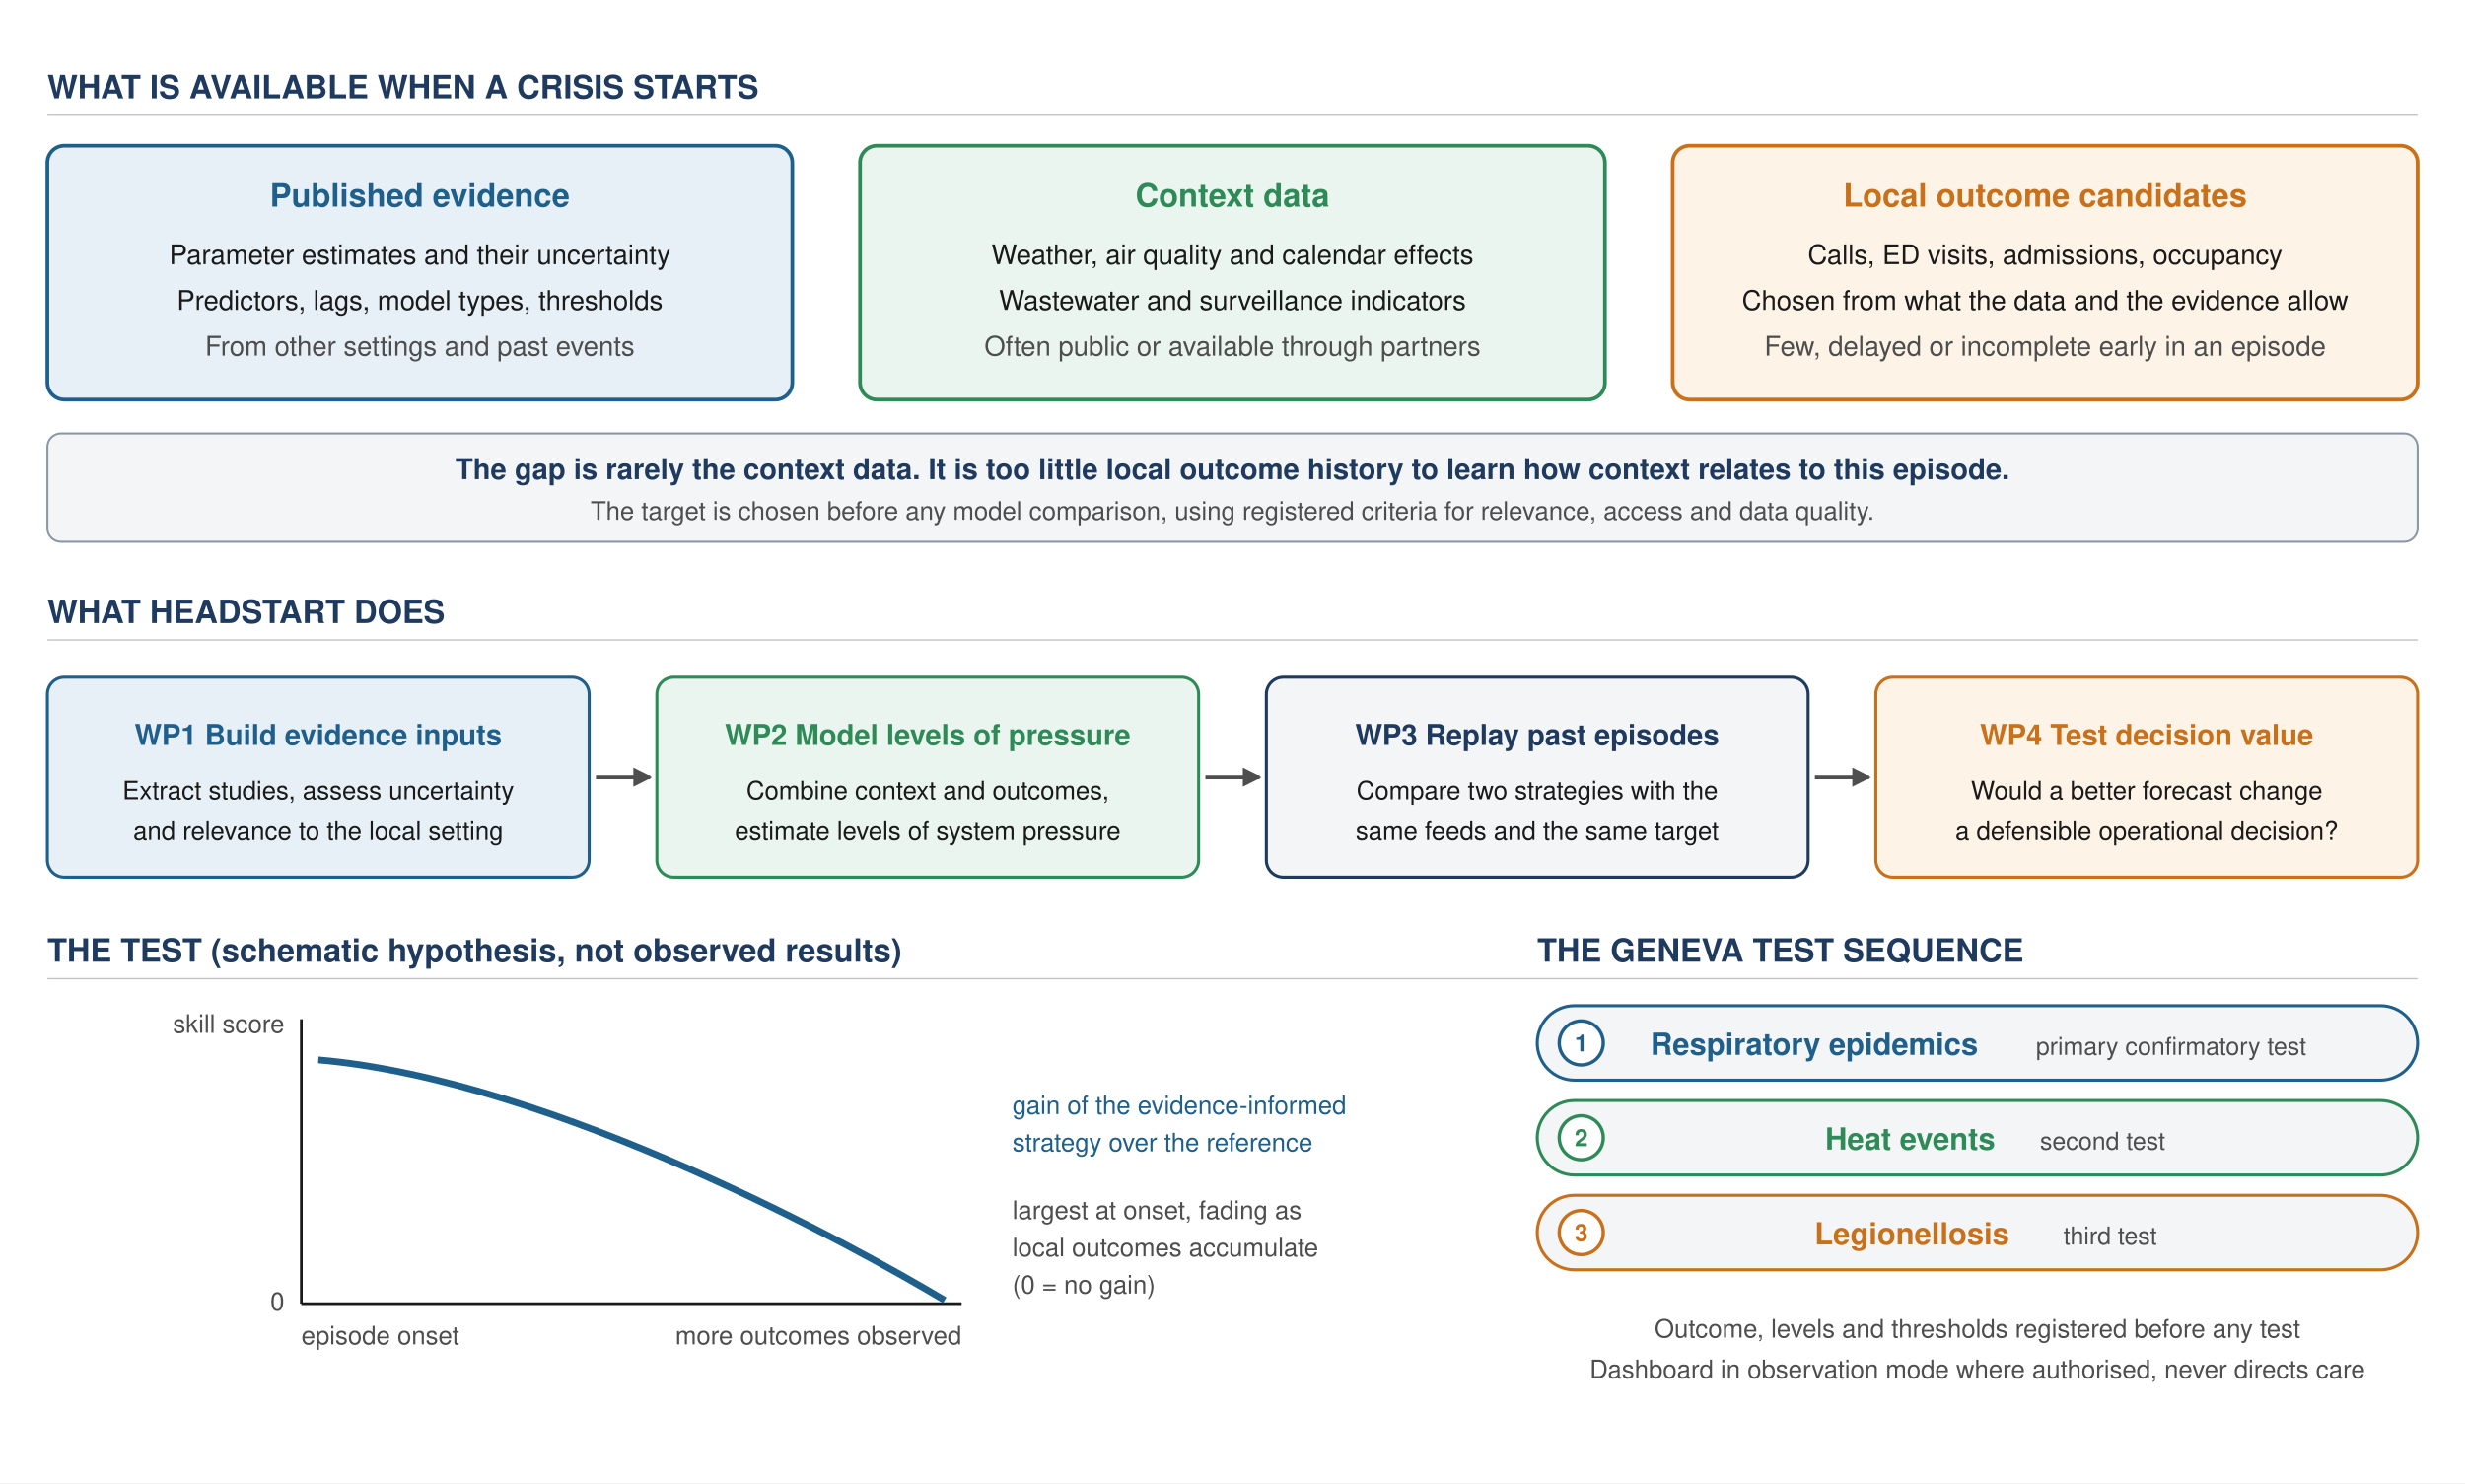
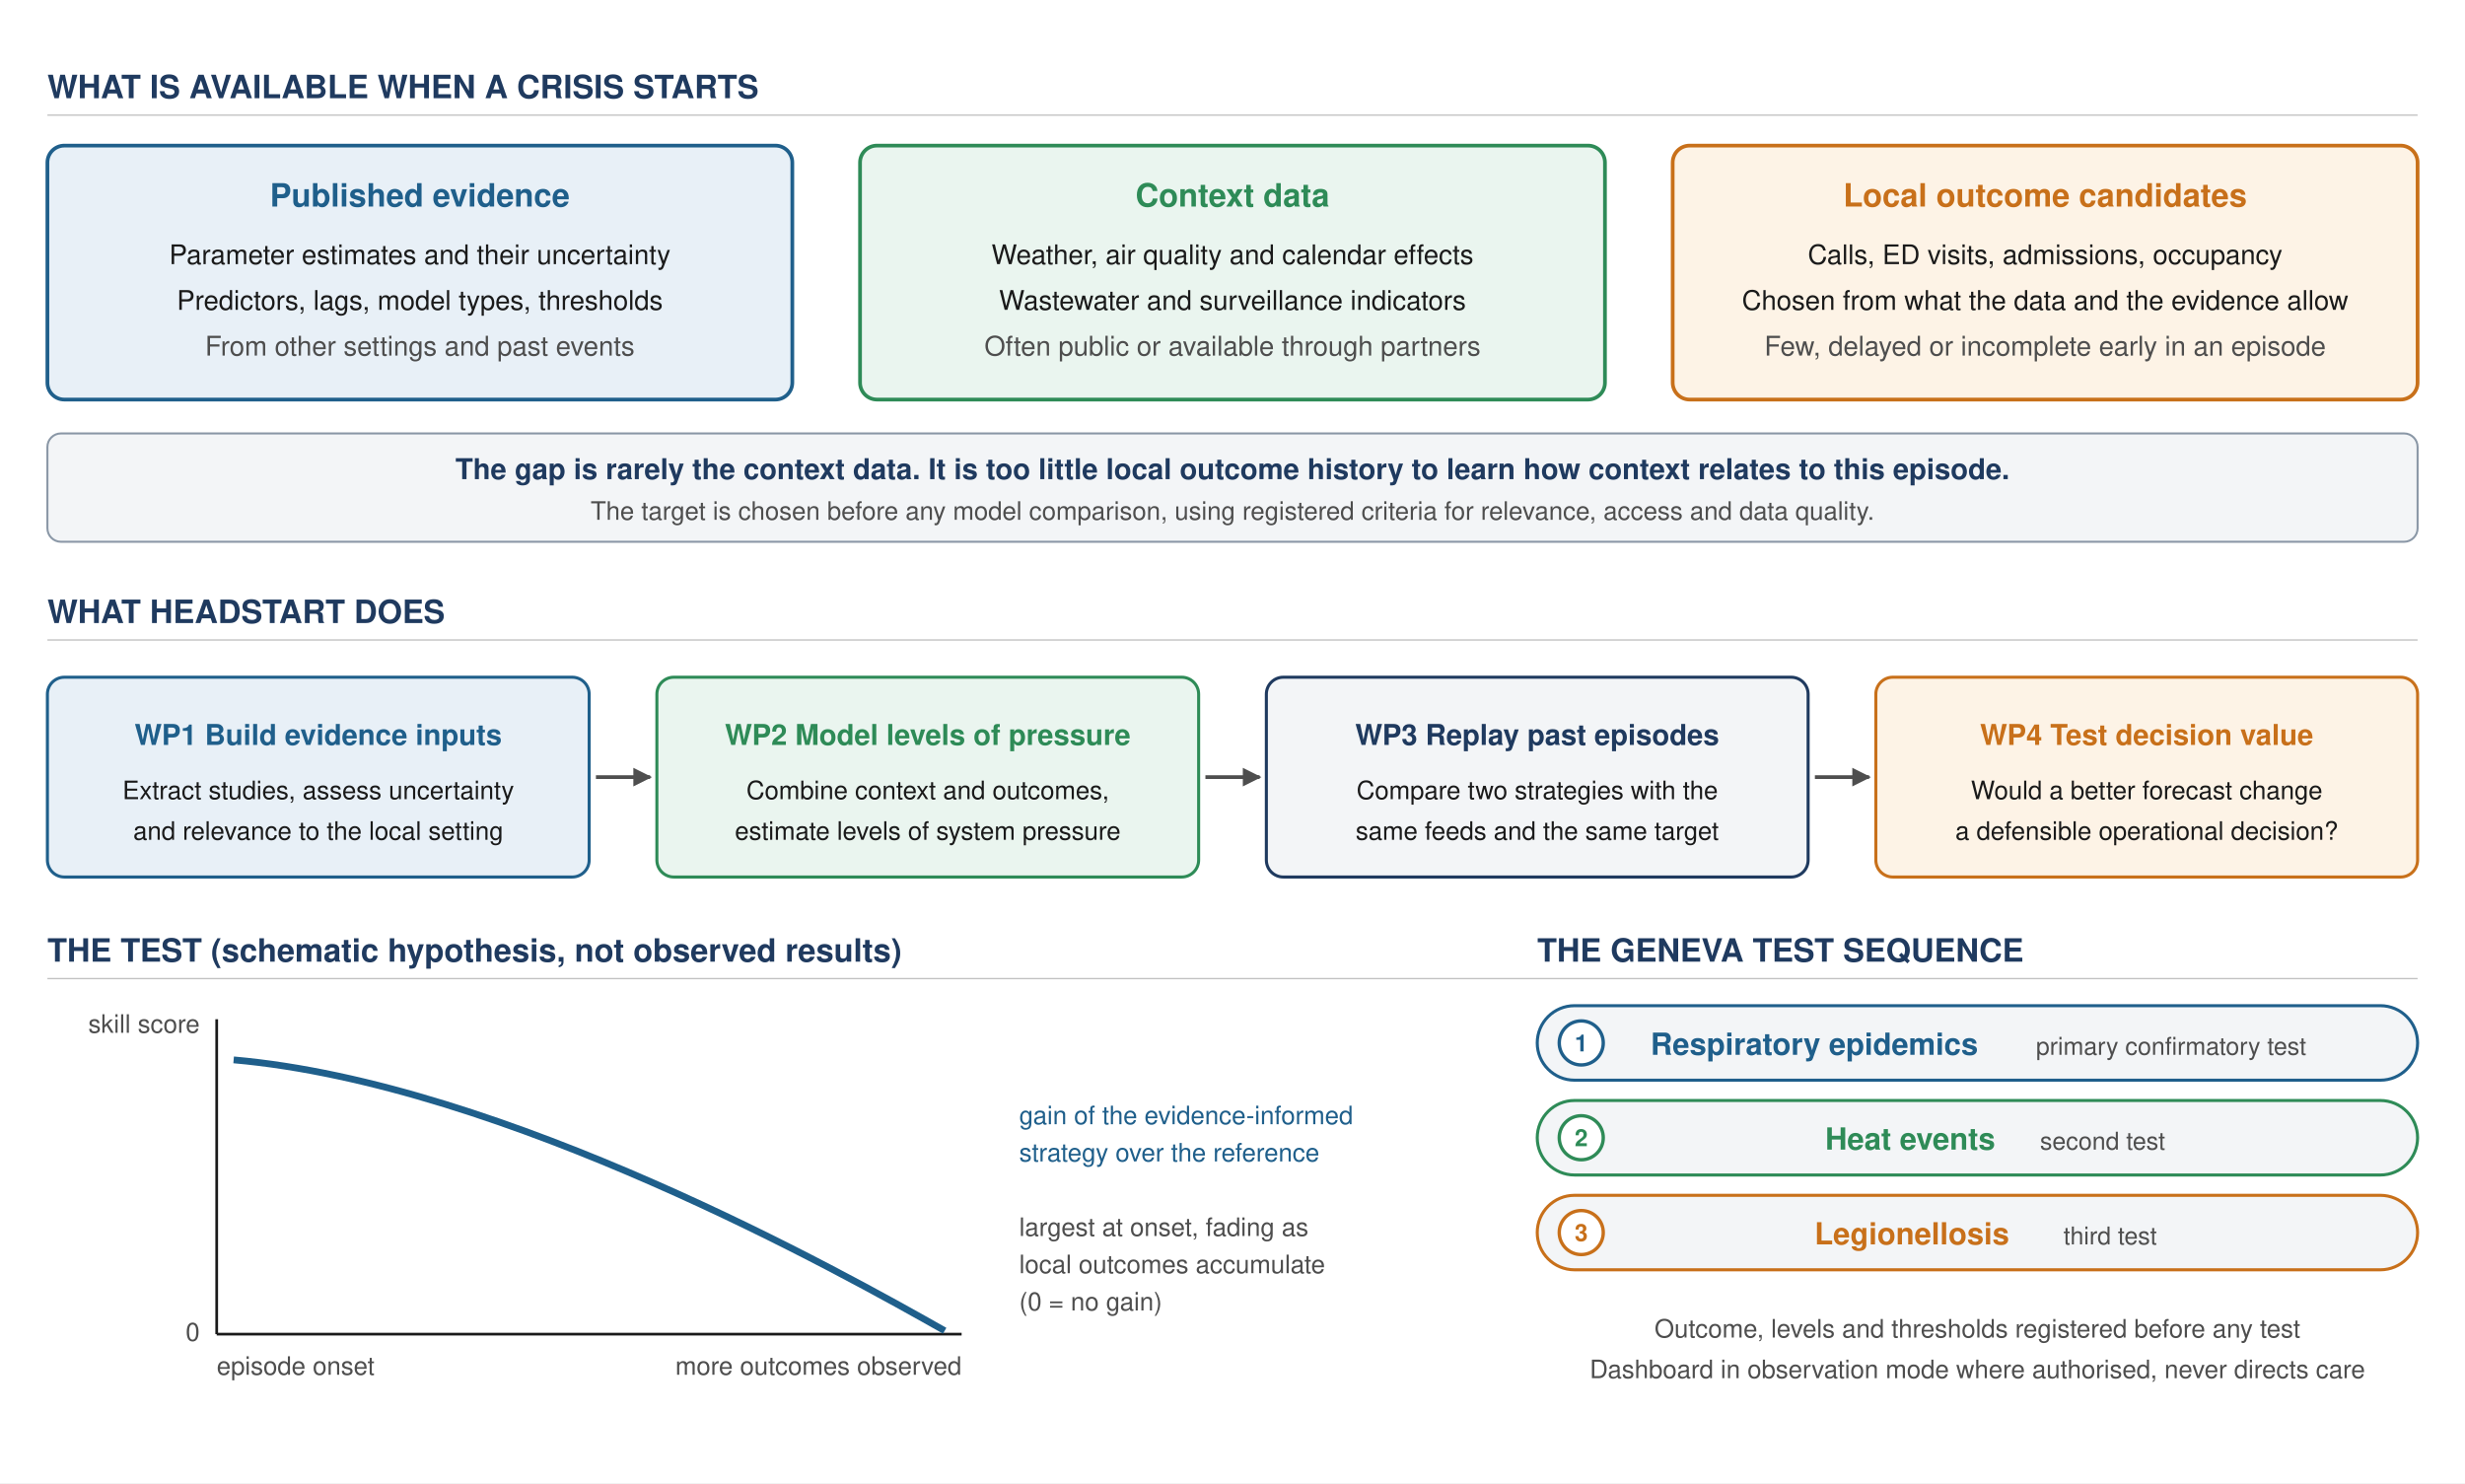
<svg xmlns="http://www.w3.org/2000/svg" width="1456" height="876" viewBox="0 0 1456 876">
  <defs>
    <marker id="a" viewBox="0 0 10 10" refX="9" refY="5" markerWidth="5" markerHeight="5" orient="auto-start-reverse">
      <path d="M 0 0 L 10 5 L 0 10 z" fill="#4e4e4e" />
    </marker>
  </defs>
  <rect width="1456" height="876" fill="white" />
  <g transform="translate(28,28)">
    <text x="0" y="30" font-family="Helvetica, Arial, sans-serif" font-size="19" fill="#1f3a5f" text-anchor="start" font-weight="bold" font-style="normal">WHAT IS AVAILABLE WHEN A CRISIS STARTS</text>
    <line x1="0" y1="40" x2="1400" y2="40" stroke="#9a9a9a" stroke-width="0.8" opacity="0.6" />
    <rect x="0" y="58" width="440" height="150" rx="10" fill="#e8f0f7" stroke="#1f5f8b" stroke-width="2.2" />
    <text x="220.0" y="94" font-family="Helvetica, Arial, sans-serif" font-size="19" fill="#1f5f8b" text-anchor="middle" font-weight="bold" font-style="normal">Published evidence</text>
    <text x="220.0" y="128" font-family="Helvetica, Arial, sans-serif" font-size="16" fill="#1a1a1a" text-anchor="middle" font-weight="normal" font-style="normal">Parameter estimates and their uncertainty</text>
    <text x="220.0" y="155" font-family="Helvetica, Arial, sans-serif" font-size="16" fill="#1a1a1a" text-anchor="middle" font-weight="normal" font-style="normal">Predictors, lags, model types, thresholds</text>
    <text x="220.0" y="182" font-family="Helvetica, Arial, sans-serif" font-size="16" fill="#4e4e4e" text-anchor="middle" font-weight="normal" font-style="normal">From other settings and past events</text>
    <rect x="480" y="58" width="440" height="150" rx="10" fill="#eaf5ef" stroke="#2e8b57" stroke-width="2.2" />
    <text x="700.0" y="94" font-family="Helvetica, Arial, sans-serif" font-size="19" fill="#2e8b57" text-anchor="middle" font-weight="bold" font-style="normal">Context data</text>
    <text x="700.0" y="128" font-family="Helvetica, Arial, sans-serif" font-size="16" fill="#1a1a1a" text-anchor="middle" font-weight="normal" font-style="normal">Weather, air quality and calendar effects</text>
    <text x="700.0" y="155" font-family="Helvetica, Arial, sans-serif" font-size="16" fill="#1a1a1a" text-anchor="middle" font-weight="normal" font-style="normal">Wastewater and surveillance indicators</text>
    <text x="700.0" y="182" font-family="Helvetica, Arial, sans-serif" font-size="16" fill="#4e4e4e" text-anchor="middle" font-weight="normal" font-style="normal">Often public or available through partners</text>
    <rect x="960" y="58" width="440" height="150" rx="10" fill="#fdf3e6" stroke="#c8701a" stroke-width="2.2" />
    <text x="1180.0" y="94" font-family="Helvetica, Arial, sans-serif" font-size="19" fill="#c8701a" text-anchor="middle" font-weight="bold" font-style="normal">Local outcome candidates</text>
    <text x="1180.0" y="128" font-family="Helvetica, Arial, sans-serif" font-size="16" fill="#1a1a1a" text-anchor="middle" font-weight="normal" font-style="normal">Calls, ED visits, admissions, occupancy</text>
    <text x="1180.0" y="155" font-family="Helvetica, Arial, sans-serif" font-size="16" fill="#1a1a1a" text-anchor="middle" font-weight="normal" font-style="normal">Chosen from what the data and the evidence allow</text>
    <text x="1180.0" y="182" font-family="Helvetica, Arial, sans-serif" font-size="16" fill="#4e4e4e" text-anchor="middle" font-weight="normal" font-style="normal">Few, delayed or incomplete early in an episode</text>
    <rect x="0" y="228" width="1400" height="64" rx="8" fill="#f3f5f7" stroke="#8a97a6" stroke-width="1.2" />
    <text x="700.0" y="255" font-family="Helvetica, Arial, sans-serif" font-size="17" fill="#1f3a5f" text-anchor="middle" font-weight="bold" font-style="normal">The gap is rarely the context data. It is too little local outcome history to learn how context relates to this episode.</text>
    <text x="700.0" y="279" font-family="Helvetica, Arial, sans-serif" font-size="15" fill="#4e4e4e" text-anchor="middle" font-weight="normal" font-style="normal">The target is chosen before any model comparison, using registered criteria for relevance, access and data quality.</text>
    <text x="0" y="340" font-family="Helvetica, Arial, sans-serif" font-size="19" fill="#1f3a5f" text-anchor="start" font-weight="bold" font-style="normal">WHAT HEADSTART DOES</text>
    <line x1="0" y1="350" x2="1400" y2="350" stroke="#9a9a9a" stroke-width="0.8" opacity="0.6" />
    <rect x="0" y="372" width="320" height="118" rx="10" fill="#e8f0f7" stroke="#1f5f8b" stroke-width="1.8" />
    <text x="160.0" y="412" font-family="Helvetica, Arial, sans-serif" font-size="17" fill="#1f5f8b" text-anchor="middle" font-weight="bold" font-style="normal">WP1  Build evidence inputs</text>
    <text x="160.0" y="444" font-family="Helvetica, Arial, sans-serif" font-size="15" fill="#1a1a1a" text-anchor="middle" font-weight="normal" font-style="normal">Extract studies, assess uncertainty</text>
    <text x="160.0" y="468" font-family="Helvetica, Arial, sans-serif" font-size="15" fill="#1a1a1a" text-anchor="middle" font-weight="normal" font-style="normal">and relevance to the local setting</text>
    <line x1="324" y1="431.0" x2="356" y2="431.0" stroke="#4e4e4e" stroke-width="2.2" marker-end="url(#a)" />
    <rect x="360" y="372" width="320" height="118" rx="10" fill="#eaf5ef" stroke="#2e8b57" stroke-width="1.8" />
    <text x="520.0" y="412" font-family="Helvetica, Arial, sans-serif" font-size="17" fill="#2e8b57" text-anchor="middle" font-weight="bold" font-style="normal">WP2  Model levels of pressure</text>
    <text x="520.0" y="444" font-family="Helvetica, Arial, sans-serif" font-size="15" fill="#1a1a1a" text-anchor="middle" font-weight="normal" font-style="normal">Combine context and outcomes,</text>
    <text x="520.0" y="468" font-family="Helvetica, Arial, sans-serif" font-size="15" fill="#1a1a1a" text-anchor="middle" font-weight="normal" font-style="normal">estimate levels of system pressure</text>
    <line x1="684" y1="431.0" x2="716" y2="431.0" stroke="#4e4e4e" stroke-width="2.2" marker-end="url(#a)" />
    <rect x="720" y="372" width="320" height="118" rx="10" fill="#f3f5f7" stroke="#1f3a5f" stroke-width="1.8" />
    <text x="880.0" y="412" font-family="Helvetica, Arial, sans-serif" font-size="17" fill="#1f3a5f" text-anchor="middle" font-weight="bold" font-style="normal">WP3  Replay past episodes</text>
    <text x="880.0" y="444" font-family="Helvetica, Arial, sans-serif" font-size="15" fill="#1a1a1a" text-anchor="middle" font-weight="normal" font-style="normal">Compare two strategies with the</text>
    <text x="880.0" y="468" font-family="Helvetica, Arial, sans-serif" font-size="15" fill="#1a1a1a" text-anchor="middle" font-weight="normal" font-style="normal">same feeds and the same target</text>
    <line x1="1044" y1="431.0" x2="1076" y2="431.0" stroke="#4e4e4e" stroke-width="2.2" marker-end="url(#a)" />
    <rect x="1080" y="372" width="320" height="118" rx="10" fill="#fdf3e6" stroke="#c8701a" stroke-width="1.8" />
    <text x="1240.0" y="412" font-family="Helvetica, Arial, sans-serif" font-size="17" fill="#c8701a" text-anchor="middle" font-weight="bold" font-style="normal">WP4  Test decision value</text>
    <text x="1240.0" y="444" font-family="Helvetica, Arial, sans-serif" font-size="15" fill="#1a1a1a" text-anchor="middle" font-weight="normal" font-style="normal">Would a better forecast change</text>
    <text x="1240.0" y="468" font-family="Helvetica, Arial, sans-serif" font-size="15" fill="#1a1a1a" text-anchor="middle" font-weight="normal" font-style="normal">a defensible operational decision?</text>
    <text x="0" y="540" font-family="Helvetica, Arial, sans-serif" font-size="19" fill="#1f3a5f" text-anchor="start" font-weight="bold" font-style="normal">THE TEST (schematic hypothesis, not observed results)</text>
    <line x1="0" y1="550" x2="1400" y2="550" stroke="#9a9a9a" stroke-width="0.8" opacity="0.6" />
-     <line x1="150" y1="742" x2="540" y2="742" stroke="#1a1a1a" stroke-width="1.6" />
-     <line x1="150" y1="574" x2="150" y2="742" stroke="#1a1a1a" stroke-width="1.6" />
-     <path d="M 160 598 C 300 610 480 710 530 740" fill="none" stroke="#1f5f8b" stroke-width="4" />
-     <text x="140" y="582" font-family="Helvetica, Arial, sans-serif" font-size="15" fill="#4e4e4e" text-anchor="end" font-weight="normal" font-style="normal">skill score</text>
-     <text x="140" y="746" font-family="Helvetica, Arial, sans-serif" font-size="15" fill="#4e4e4e" text-anchor="end" font-weight="normal" font-style="normal">0</text>
-     <text x="150" y="766" font-family="Helvetica, Arial, sans-serif" font-size="15" fill="#4e4e4e" text-anchor="start" font-weight="normal" font-style="normal">episode onset</text>
-     <text x="540" y="766" font-family="Helvetica, Arial, sans-serif" font-size="15" fill="#4e4e4e" text-anchor="end" font-weight="normal" font-style="normal">more outcomes observed</text>
-     <text x="570" y="630" font-family="Helvetica, Arial, sans-serif" font-size="15" fill="#1f5f8b" text-anchor="start" font-weight="normal" font-style="normal">gain of the evidence-informed</text>
-     <text x="570" y="652" font-family="Helvetica, Arial, sans-serif" font-size="15" fill="#1f5f8b" text-anchor="start" font-weight="normal" font-style="normal">strategy over the reference</text>
-     <text x="570" y="692" font-family="Helvetica, Arial, sans-serif" font-size="15" fill="#4e4e4e" text-anchor="start" font-weight="normal" font-style="normal">largest at onset, fading as</text>
-     <text x="570" y="714" font-family="Helvetica, Arial, sans-serif" font-size="15" fill="#4e4e4e" text-anchor="start" font-weight="normal" font-style="normal">local outcomes accumulate</text>
-     <text x="570" y="736" font-family="Helvetica, Arial, sans-serif" font-size="15" fill="#4e4e4e" text-anchor="start" font-weight="normal" font-style="normal">(0 = no gain)</text>
+     <line x1="100" y1="760" x2="540" y2="760" stroke="#1a1a1a" stroke-width="1.6" />
+     <line x1="100" y1="574" x2="100" y2="760" stroke="#1a1a1a" stroke-width="1.6" />
+     <path d="M 110 598 C 270 612 470 724 530 758" fill="none" stroke="#1f5f8b" stroke-width="4" />
+     <text x="90" y="582" font-family="Helvetica, Arial, sans-serif" font-size="15" fill="#4e4e4e" text-anchor="end" font-weight="normal" font-style="normal">skill score</text>
+     <text x="90" y="764" font-family="Helvetica, Arial, sans-serif" font-size="15" fill="#4e4e4e" text-anchor="end" font-weight="normal" font-style="normal">0</text>
+     <text x="100" y="784" font-family="Helvetica, Arial, sans-serif" font-size="15" fill="#4e4e4e" text-anchor="start" font-weight="normal" font-style="normal">episode onset</text>
+     <text x="540" y="784" font-family="Helvetica, Arial, sans-serif" font-size="15" fill="#4e4e4e" text-anchor="end" font-weight="normal" font-style="normal">more outcomes observed</text>
+     <text x="574" y="636" font-family="Helvetica, Arial, sans-serif" font-size="15" fill="#1f5f8b" text-anchor="start" font-weight="normal" font-style="normal">gain of the evidence-informed</text>
+     <text x="574" y="658" font-family="Helvetica, Arial, sans-serif" font-size="15" fill="#1f5f8b" text-anchor="start" font-weight="normal" font-style="normal">strategy over the reference</text>
+     <text x="574" y="702" font-family="Helvetica, Arial, sans-serif" font-size="15" fill="#4e4e4e" text-anchor="start" font-weight="normal" font-style="normal">largest at onset, fading as</text>
+     <text x="574" y="724" font-family="Helvetica, Arial, sans-serif" font-size="15" fill="#4e4e4e" text-anchor="start" font-weight="normal" font-style="normal">local outcomes accumulate</text>
+     <text x="574" y="746" font-family="Helvetica, Arial, sans-serif" font-size="15" fill="#4e4e4e" text-anchor="start" font-weight="normal" font-style="normal">(0 = no gain)</text>
    <text x="880" y="540" font-family="Helvetica, Arial, sans-serif" font-size="19" fill="#1f3a5f" text-anchor="start" font-weight="bold" font-style="normal">THE GENEVA TEST SEQUENCE</text>
    <rect x="880" y="566" width="520" height="44" rx="22" fill="#f3f5f7" stroke="#1f5f8b" stroke-width="1.8" />
    <circle cx="906" cy="588" r="13" fill="white" stroke="#1f5f8b" stroke-width="2" />
    <text x="906" y="593" font-family="Helvetica, Arial, sans-serif" font-size="14" fill="#1f5f8b" text-anchor="middle" font-weight="bold" font-style="normal">1</text>
    <text x="946.91" y="595" font-family="Helvetica, Arial, sans-serif" font-size="18" fill="#1f5f8b" text-anchor="start" font-weight="bold" font-style="normal">Respiratory epidemics</text>
    <text x="1174.59" y="595" font-family="Helvetica, Arial, sans-serif" font-size="14.5" fill="#4e4e4e" text-anchor="start" font-weight="normal" font-style="normal">primary confirmatory test</text>
    <rect x="880" y="622" width="520" height="44" rx="22" fill="#f3f5f7" stroke="#2e8b57" stroke-width="1.8" />
    <circle cx="906" cy="644" r="13" fill="white" stroke="#2e8b57" stroke-width="2" />
    <text x="906" y="649" font-family="Helvetica, Arial, sans-serif" font-size="14" fill="#2e8b57" text-anchor="middle" font-weight="bold" font-style="normal">2</text>
    <text x="1050.09" y="651" font-family="Helvetica, Arial, sans-serif" font-size="18" fill="#2e8b57" text-anchor="start" font-weight="bold" font-style="normal">Heat events</text>
    <text x="1176.97" y="651" font-family="Helvetica, Arial, sans-serif" font-size="14.5" fill="#4e4e4e" text-anchor="start" font-weight="normal" font-style="normal">second test</text>
    <rect x="880" y="678" width="520" height="44" rx="22" fill="#f3f5f7" stroke="#c8701a" stroke-width="1.8" />
    <circle cx="906" cy="700" r="13" fill="white" stroke="#c8701a" stroke-width="2" />
    <text x="906" y="705" font-family="Helvetica, Arial, sans-serif" font-size="14" fill="#c8701a" text-anchor="middle" font-weight="bold" font-style="normal">3</text>
    <text x="1043.78" y="707" font-family="Helvetica, Arial, sans-serif" font-size="18" fill="#c8701a" text-anchor="start" font-weight="bold" font-style="normal">Legionellosis</text>
    <text x="1190.82" y="707" font-family="Helvetica, Arial, sans-serif" font-size="14.5" fill="#4e4e4e" text-anchor="start" font-weight="normal" font-style="normal">third test</text>
    <text x="1140" y="762" font-family="Helvetica, Arial, sans-serif" font-size="15" fill="#4e4e4e" text-anchor="middle" font-weight="normal" font-style="normal">Outcome, levels and thresholds registered before any test</text>
    <text x="1140" y="786" font-family="Helvetica, Arial, sans-serif" font-size="15" fill="#4e4e4e" text-anchor="middle" font-weight="normal" font-style="normal">Dashboard in observation mode where authorised, never directs care</text>
  </g>
</svg>
